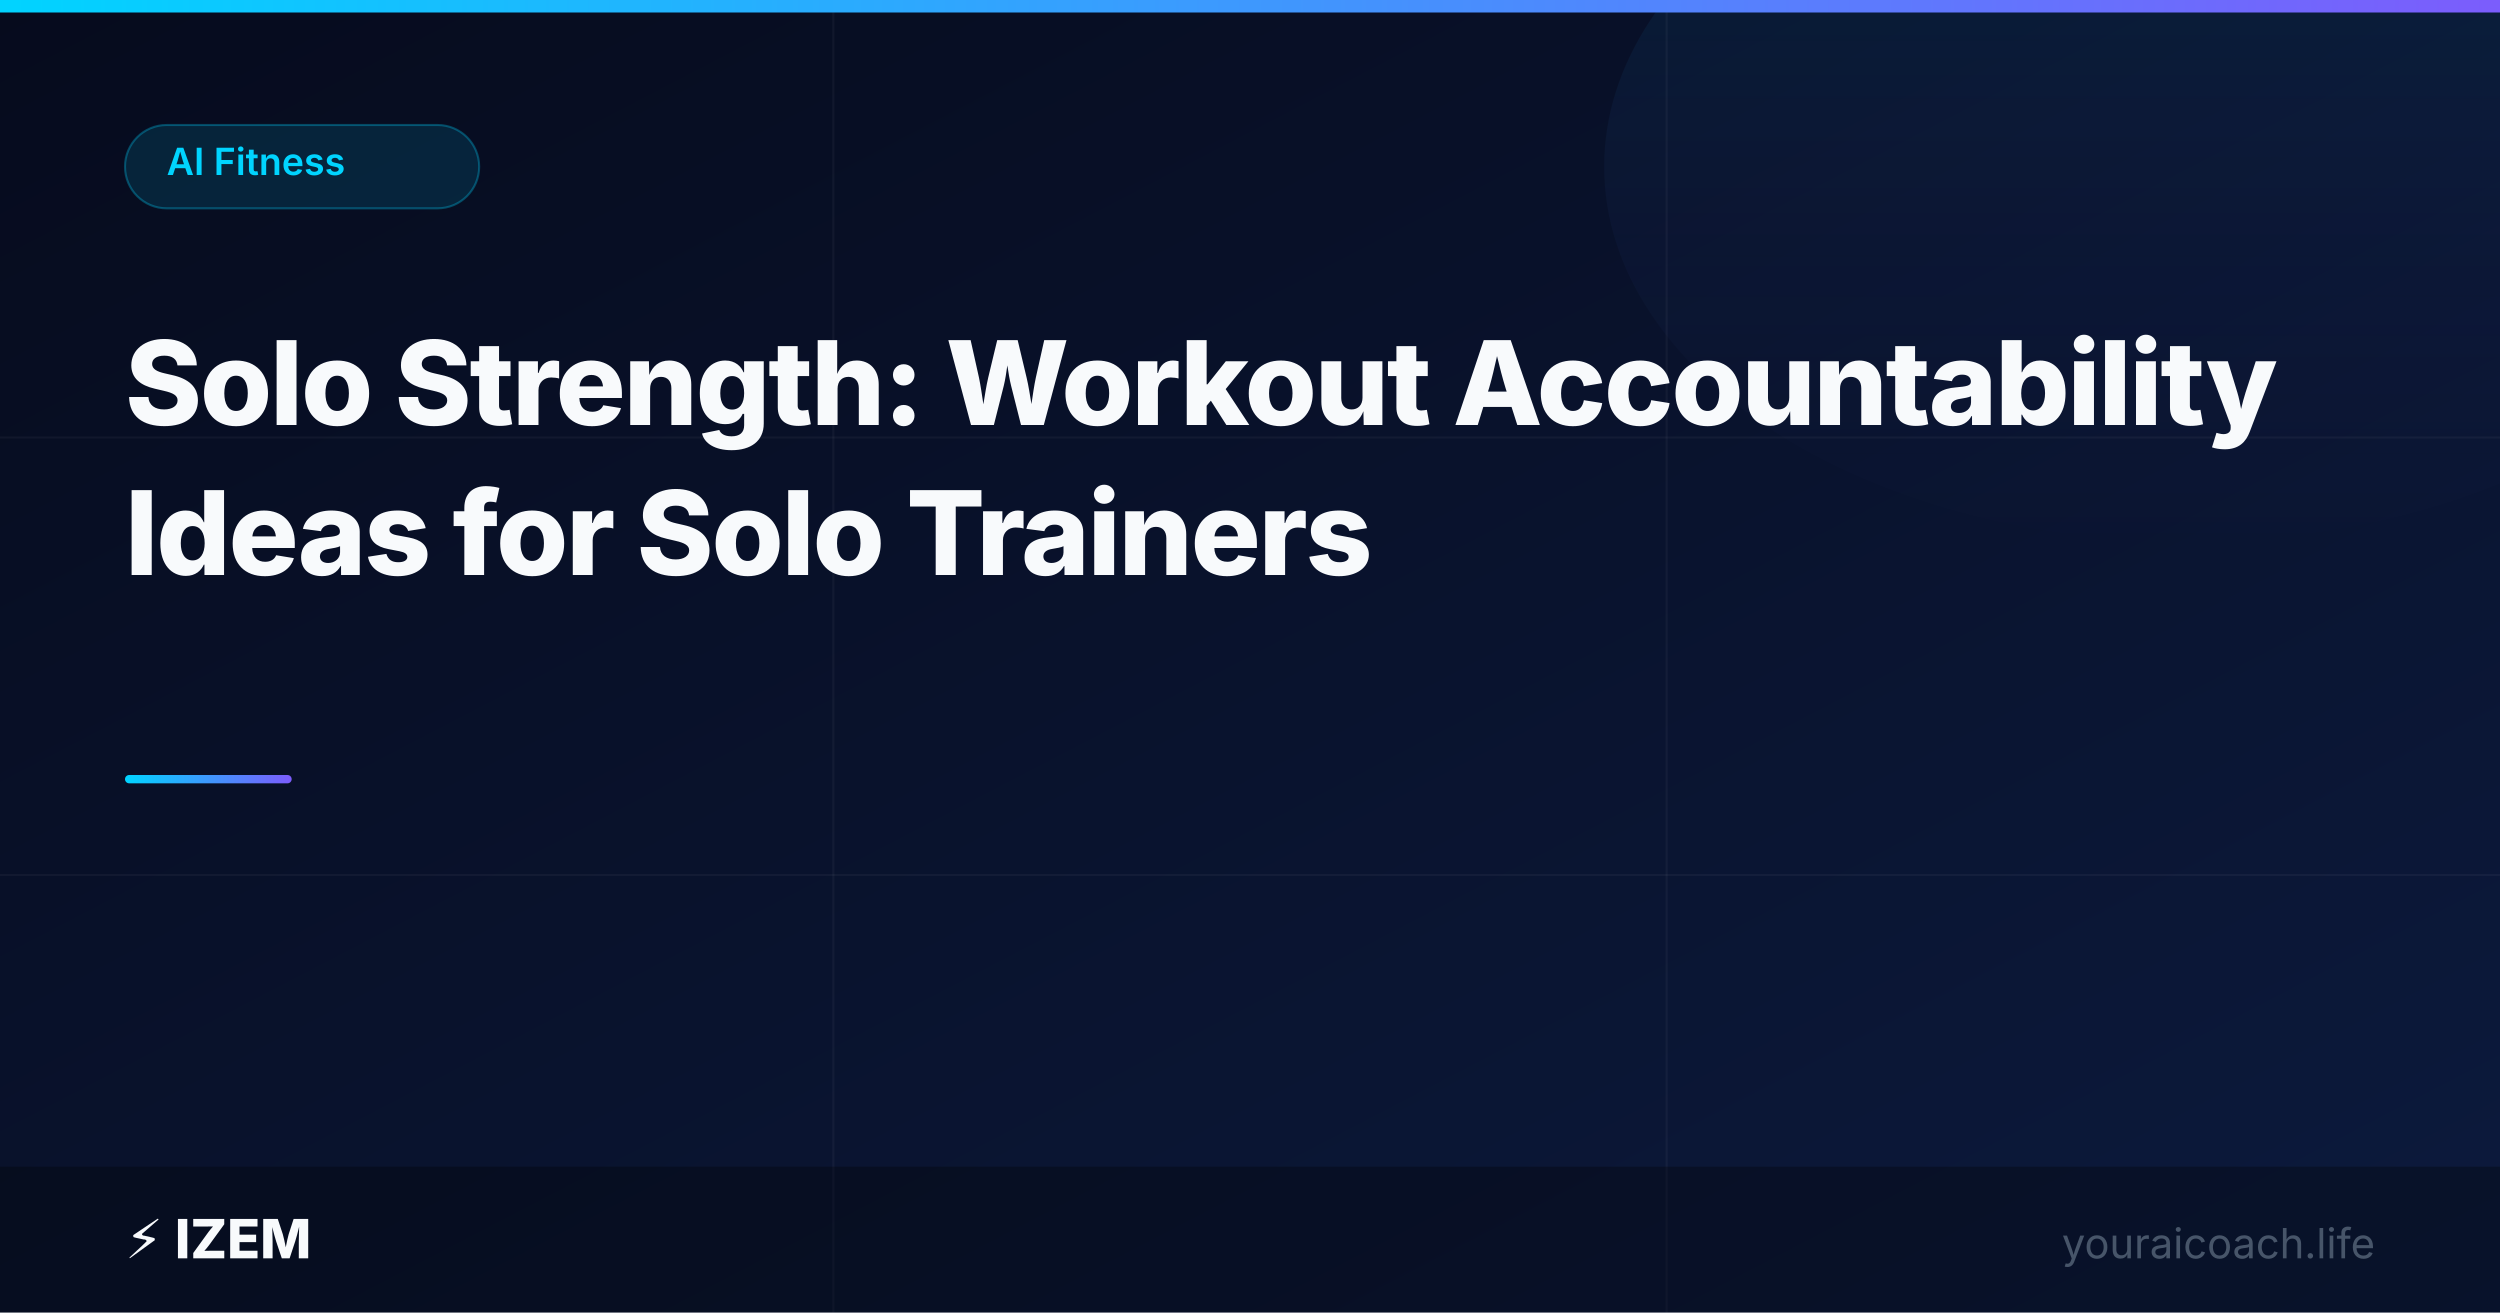
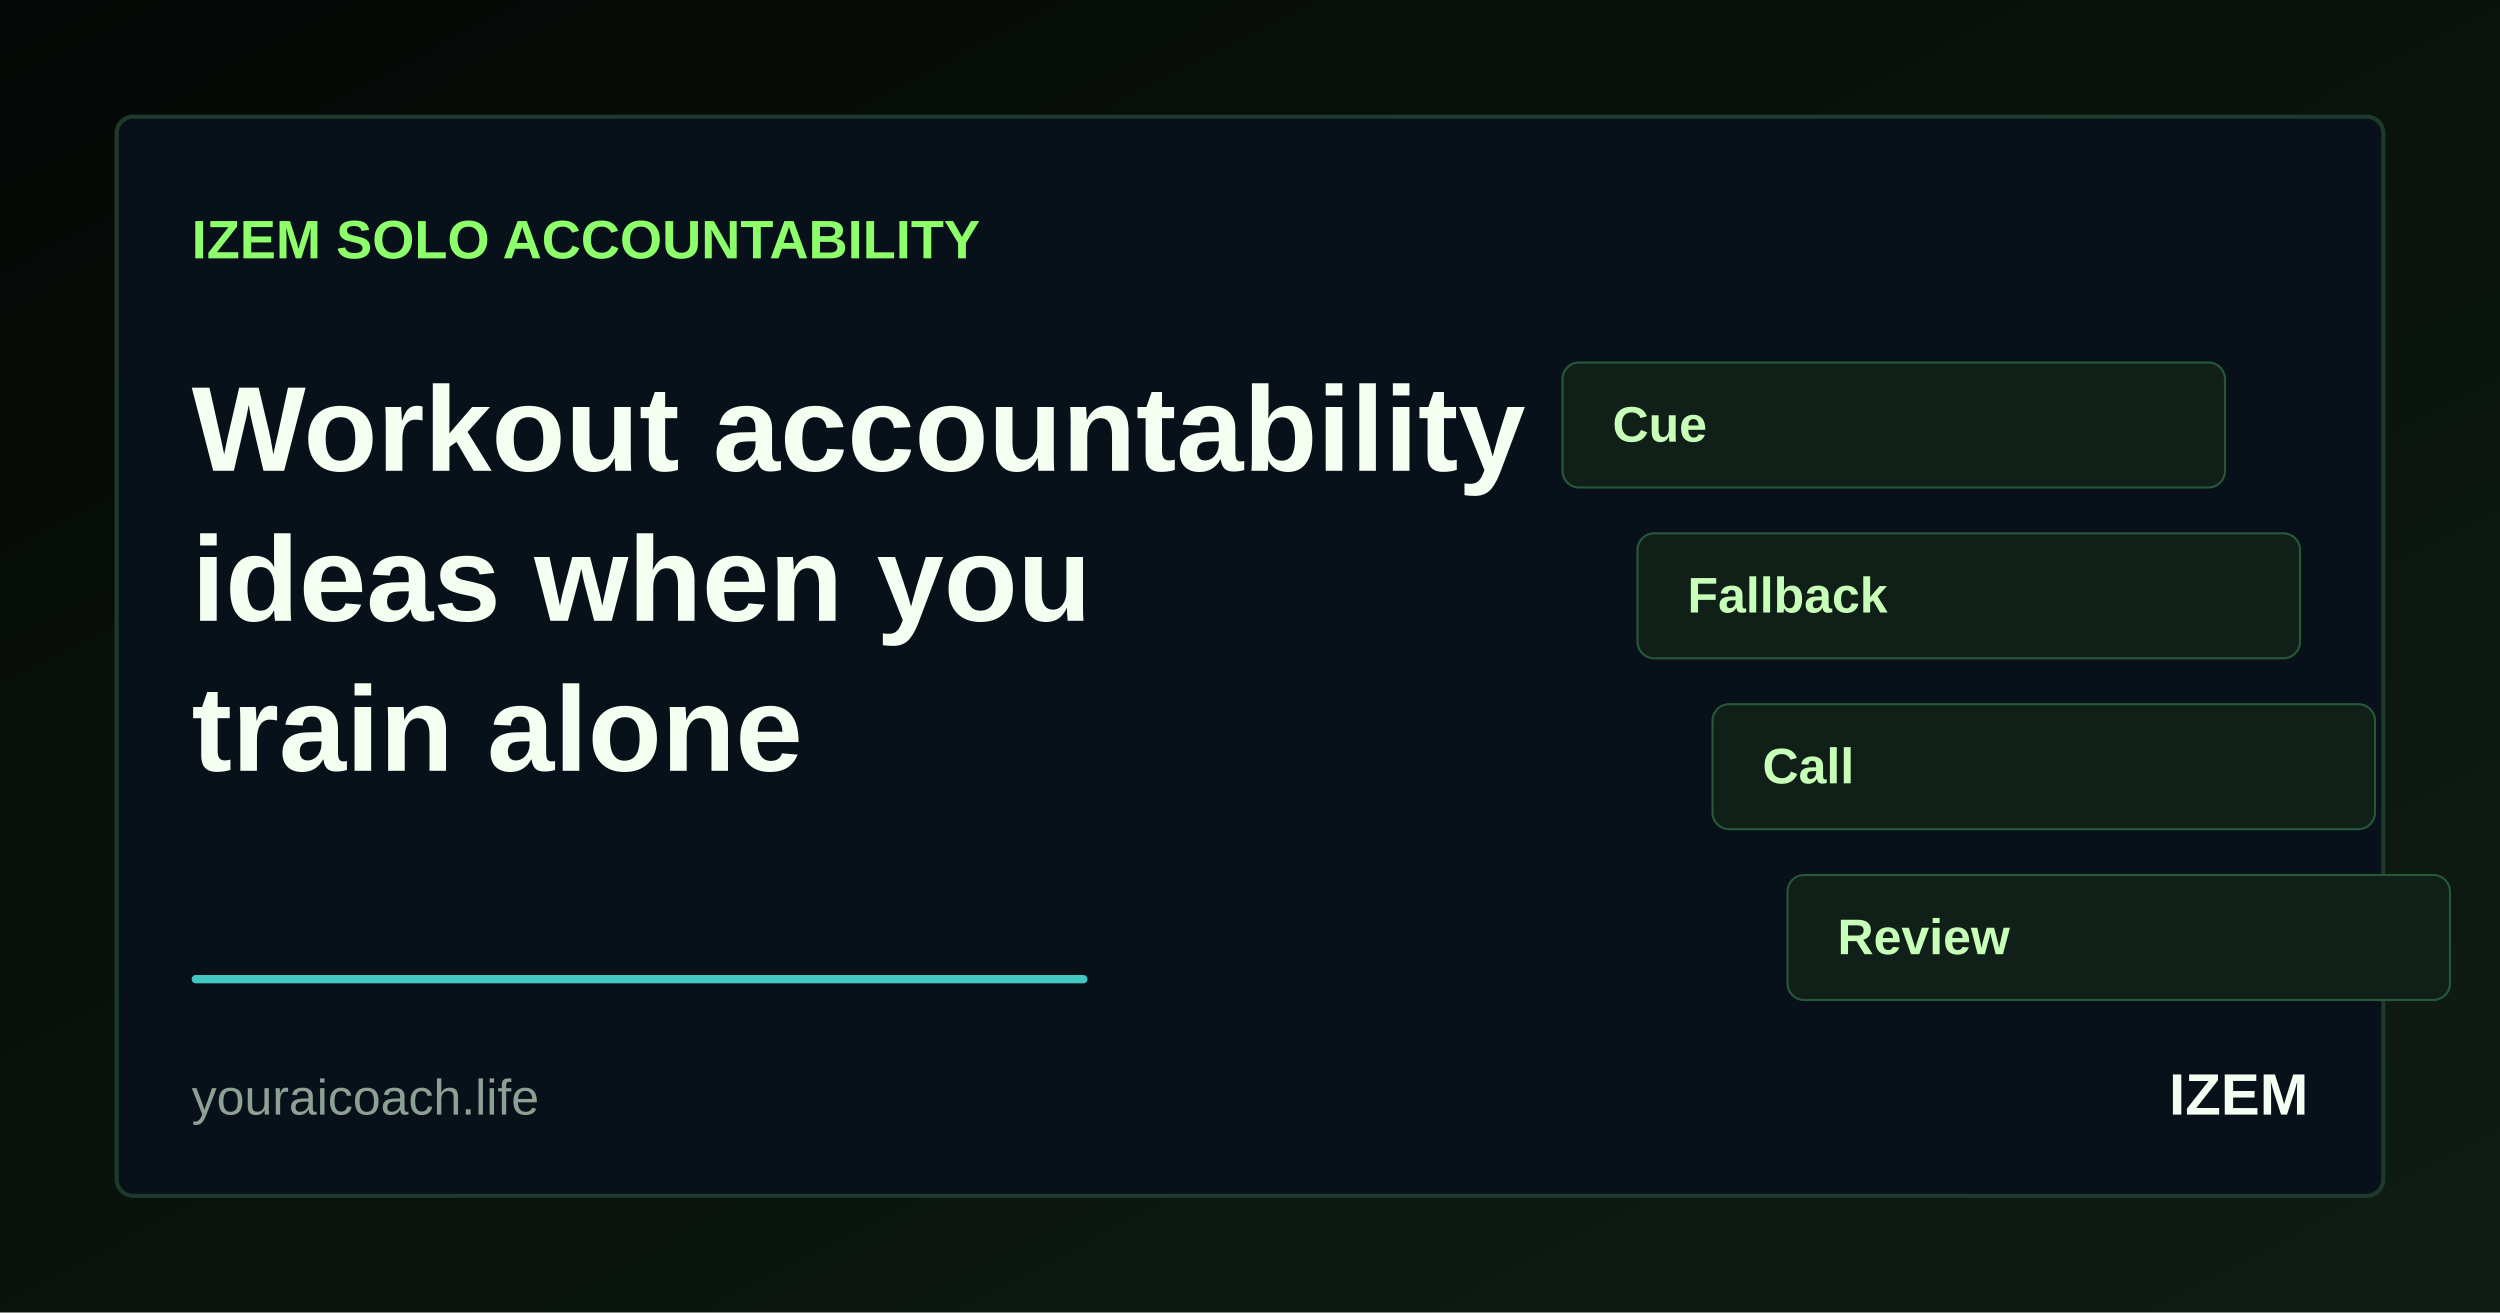
- <svg xmlns="http://www.w3.org/2000/svg" width="1200" height="630" viewBox="0 0 1200 630">
+ <svg xmlns="http://www.w3.org/2000/svg" width="1200" height="630" viewBox="0 0 1200 630" role="img" aria-labelledby="title desc">
  <defs>
-     <linearGradient id="bg" x1="0%" y1="0%" x2="100%" y2="100%">
-       <stop offset="0%" style="stop-color:#060B1D" />
-       <stop offset="100%" style="stop-color:#0C1A3D" />
-     </linearGradient>
-     <linearGradient id="accent" x1="0%" y1="0%" x2="100%" y2="0%">
-       <stop offset="0%" style="stop-color:#00D4FF" />
-       <stop offset="100%" style="stop-color:#7C5CFC" />
-     </linearGradient>
-     <linearGradient id="glow" x1="0%" y1="0%" x2="0%" y2="100%">
-       <stop offset="0%" style="stop-color:#00D4FF;stop-opacity:0.15" />
-       <stop offset="100%" style="stop-color:#7C5CFC;stop-opacity:0" />
+     <linearGradient id="bg" x1="0" y1="0" x2="1" y2="1">
+       <stop offset="0" stop-color="#050806" />
+       <stop offset="1" stop-color="#0F1D14" />
    </linearGradient>
  </defs>
  <rect width="1200" height="630" fill="url(#bg)" />
-   <ellipse cx="1050" cy="80" rx="280" ry="180" fill="url(#glow)" opacity="0.6" />
-   <line x1="0" y1="210" x2="1200" y2="210" stroke="rgba(255,255,255,0.04)" stroke-width="1" />
-   <line x1="0" y1="420" x2="1200" y2="420" stroke="rgba(255,255,255,0.04)" stroke-width="1" />
-   <line x1="400" y1="0" x2="400" y2="630" stroke="rgba(255,255,255,0.04)" stroke-width="1" />
-   <line x1="800" y1="0" x2="800" y2="630" stroke="rgba(255,255,255,0.04)" stroke-width="1" />
-   <rect x="0" y="0" width="1200" height="6" fill="url(#accent)" />
-   <rect x="60" y="60" width="170" height="40" rx="20" fill="rgba(0,212,255,0.12)" stroke="rgba(0,212,255,0.3)" stroke-width="1" />
-   <text x="80" y="84" font-family="system-ui,-apple-system,sans-serif" font-size="18" font-weight="600" fill="#00D4FF">AI Fitness</text>
-   <text x="60" y="204" font-family="system-ui,-apple-system,sans-serif" font-size="56" font-weight="800" fill="#F8FAFC" letter-spacing="-1">Solo Strength: Workout Accountability</text>
-   <text x="60" y="276" font-family="system-ui,-apple-system,sans-serif" font-size="56" font-weight="800" fill="#F8FAFC" letter-spacing="-1">Ideas for Solo Trainers</text>
-   <rect x="0" y="560" width="1200" height="70" fill="rgba(0,0,0,0.3)" />
-   <text x="60" y="604" font-family="system-ui,-apple-system,sans-serif" font-size="26" font-weight="800" fill="#F8FAFC">⚡ IZEM</text>
-   <text x="1140" y="604" font-family="system-ui,-apple-system,sans-serif" font-size="20" fill="#475569" text-anchor="end">youraicoach.life</text>
-   <rect x="60" y="372" width="80" height="4" rx="2" fill="url(#accent)" />
+   <rect x="56" y="56" width="1088" height="518" rx="8" fill="#081019" stroke="#1E3A2B" stroke-width="2" />
+   <text x="92" y="124" fill="#8DFF6A" font-family="Arial, Helvetica, sans-serif" font-size="26" font-weight="800">IZEM SOLO ACCOUNTABILITY</text>
+   <text x="92" y="226" fill="#F5FFF1" font-family="Arial, Helvetica, sans-serif" font-size="58" font-weight="800">Workout accountability</text>
+   <text x="92" y="298" fill="#F5FFF1" font-family="Arial, Helvetica, sans-serif" font-size="58" font-weight="800">ideas when you</text>
+   <text x="92" y="370" fill="#F5FFF1" font-family="Arial, Helvetica, sans-serif" font-size="58" font-weight="800">train alone</text>
+   <g transform="translate(750 174)">
+     <rect x="0" y="0" width="318" height="60" rx="8" fill="#102018" stroke="#27583A" />
+     <rect x="36" y="82" width="318" height="60" rx="8" fill="#102018" stroke="#27583A" />
+     <rect x="72" y="164" width="318" height="60" rx="8" fill="#102018" stroke="#27583A" />
+     <rect x="108" y="246" width="318" height="60" rx="8" fill="#102018" stroke="#27583A" />
+     <text x="24" y="38" fill="#C8FFB8" font-family="Arial, Helvetica, sans-serif" font-size="24" font-weight="700">Cue</text>
+     <text x="60" y="120" fill="#C8FFB8" font-family="Arial, Helvetica, sans-serif" font-size="24" font-weight="700">Fallback</text>
+     <text x="96" y="202" fill="#C8FFB8" font-family="Arial, Helvetica, sans-serif" font-size="24" font-weight="700">Call</text>
+     <text x="132" y="284" fill="#C8FFB8" font-family="Arial, Helvetica, sans-serif" font-size="24" font-weight="700">Review</text>
+   </g>
+   <rect x="92" y="468" width="430" height="4" rx="2" fill="#42C7C3" />
+   <text x="92" y="535" fill="#8DA094" font-family="Arial, Helvetica, sans-serif" font-size="24">youraicoach.life</text>
+   <text x="1108" y="535" fill="#F5FFF1" font-family="Arial, Helvetica, sans-serif" font-size="28" font-weight="800" text-anchor="end">IZEM</text>
</svg>
